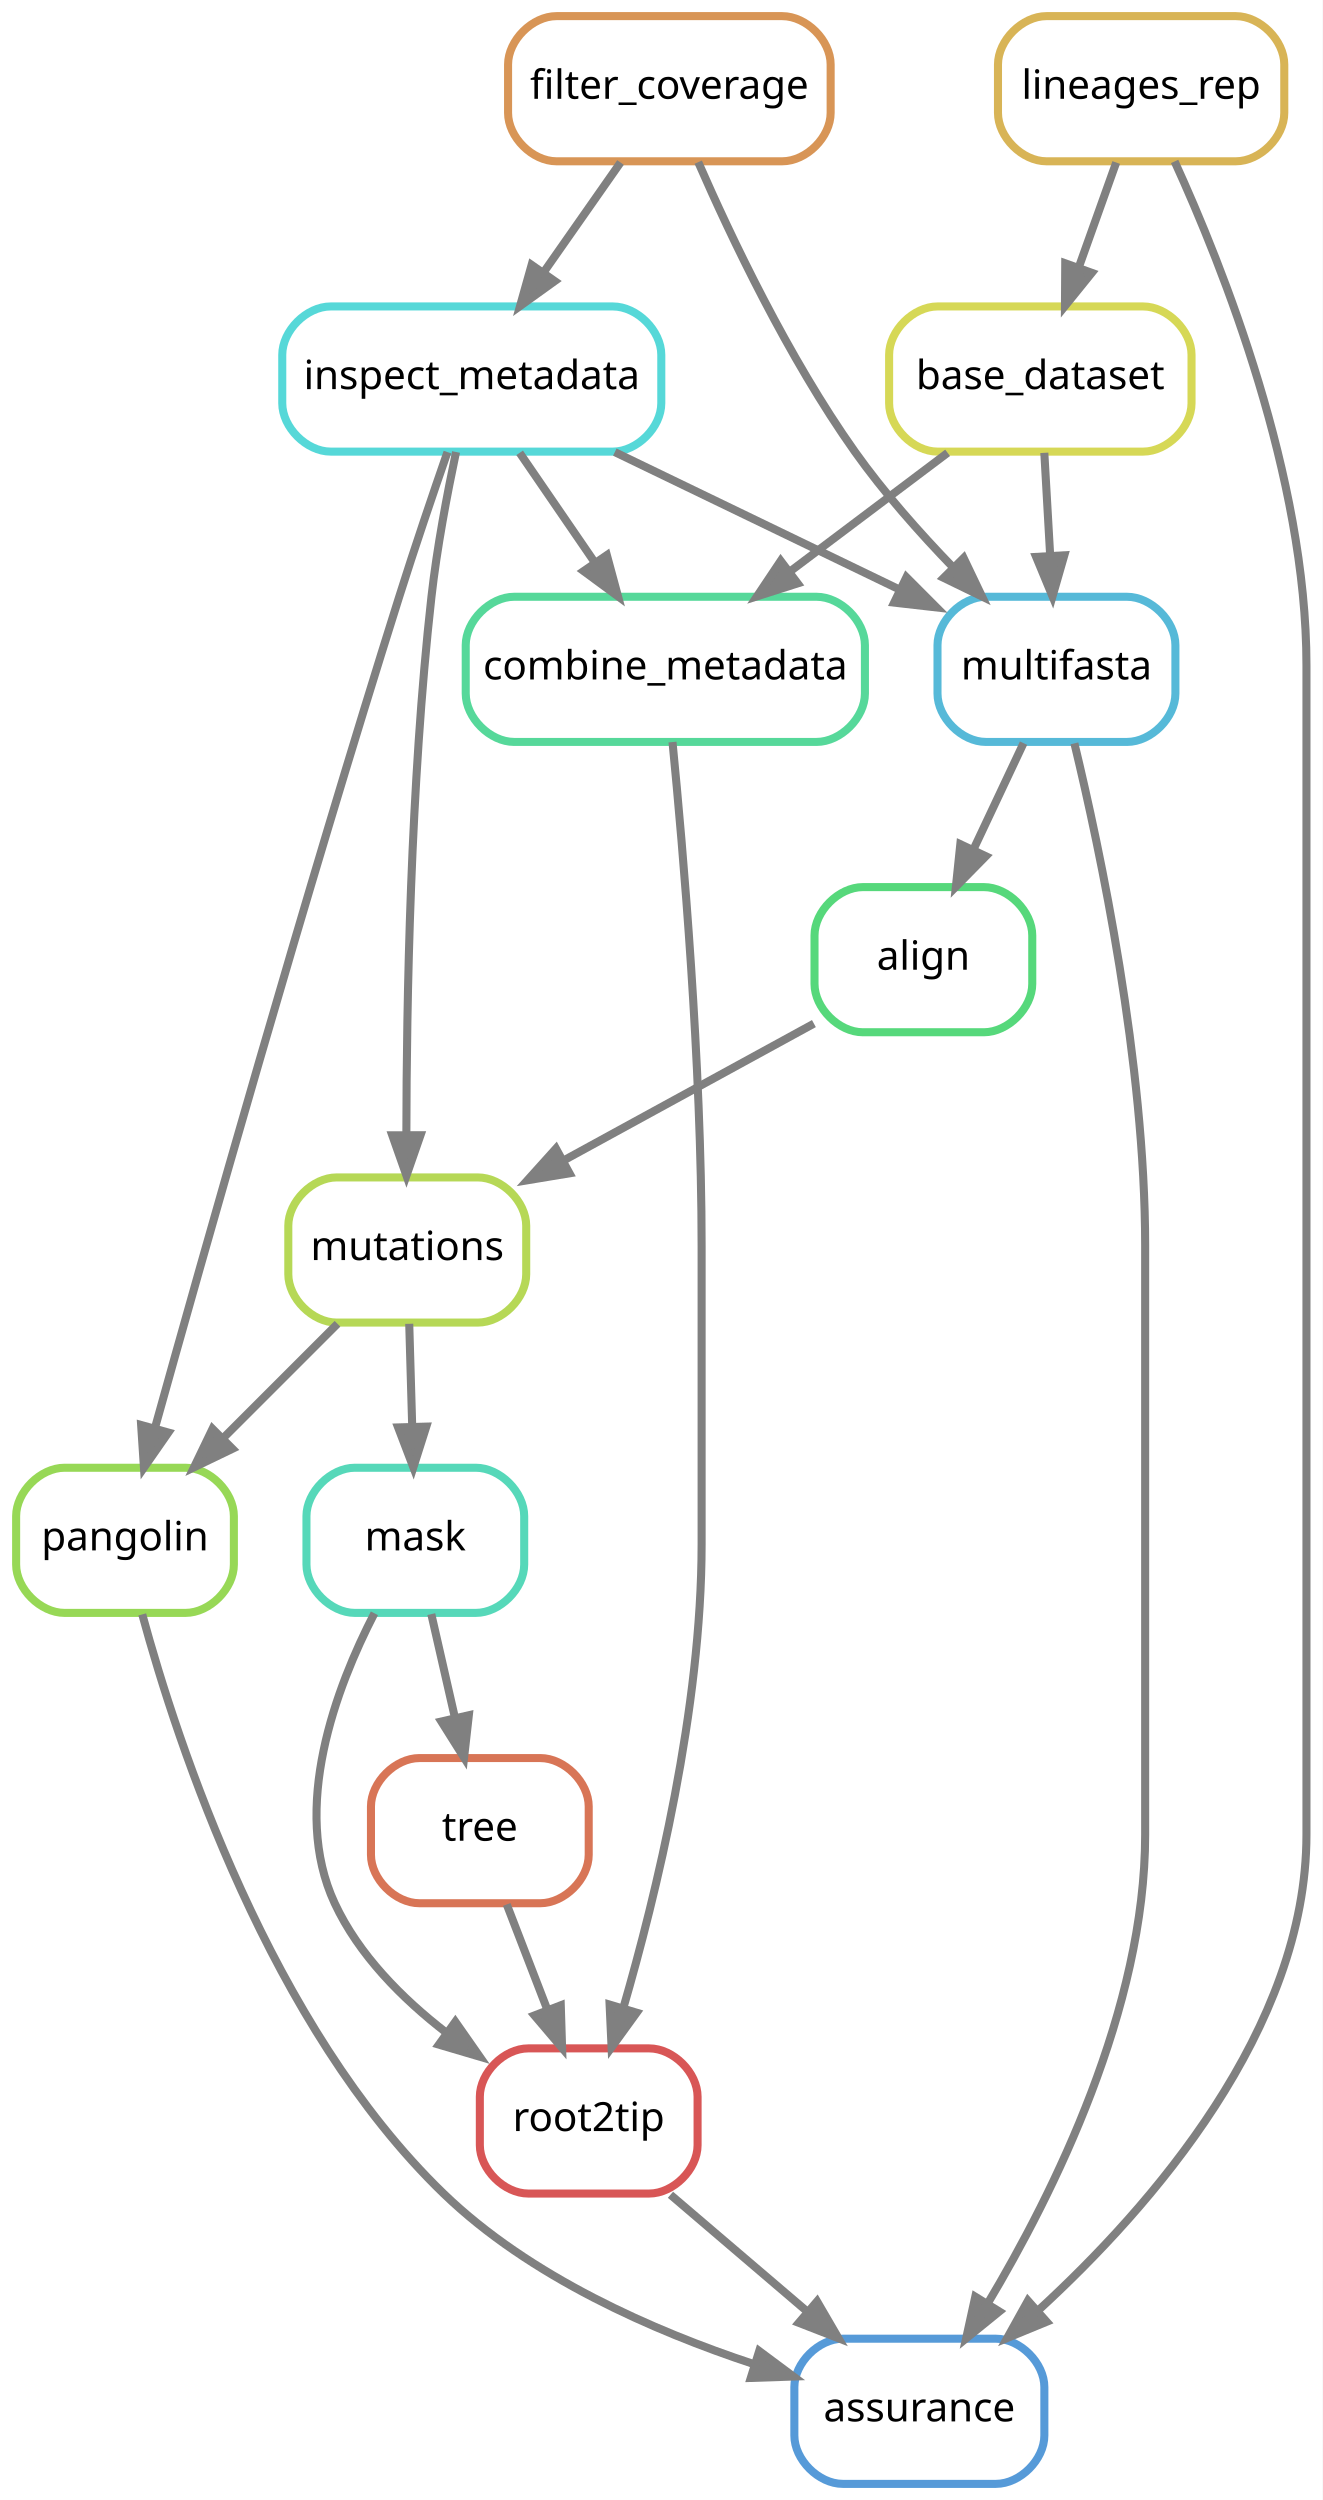
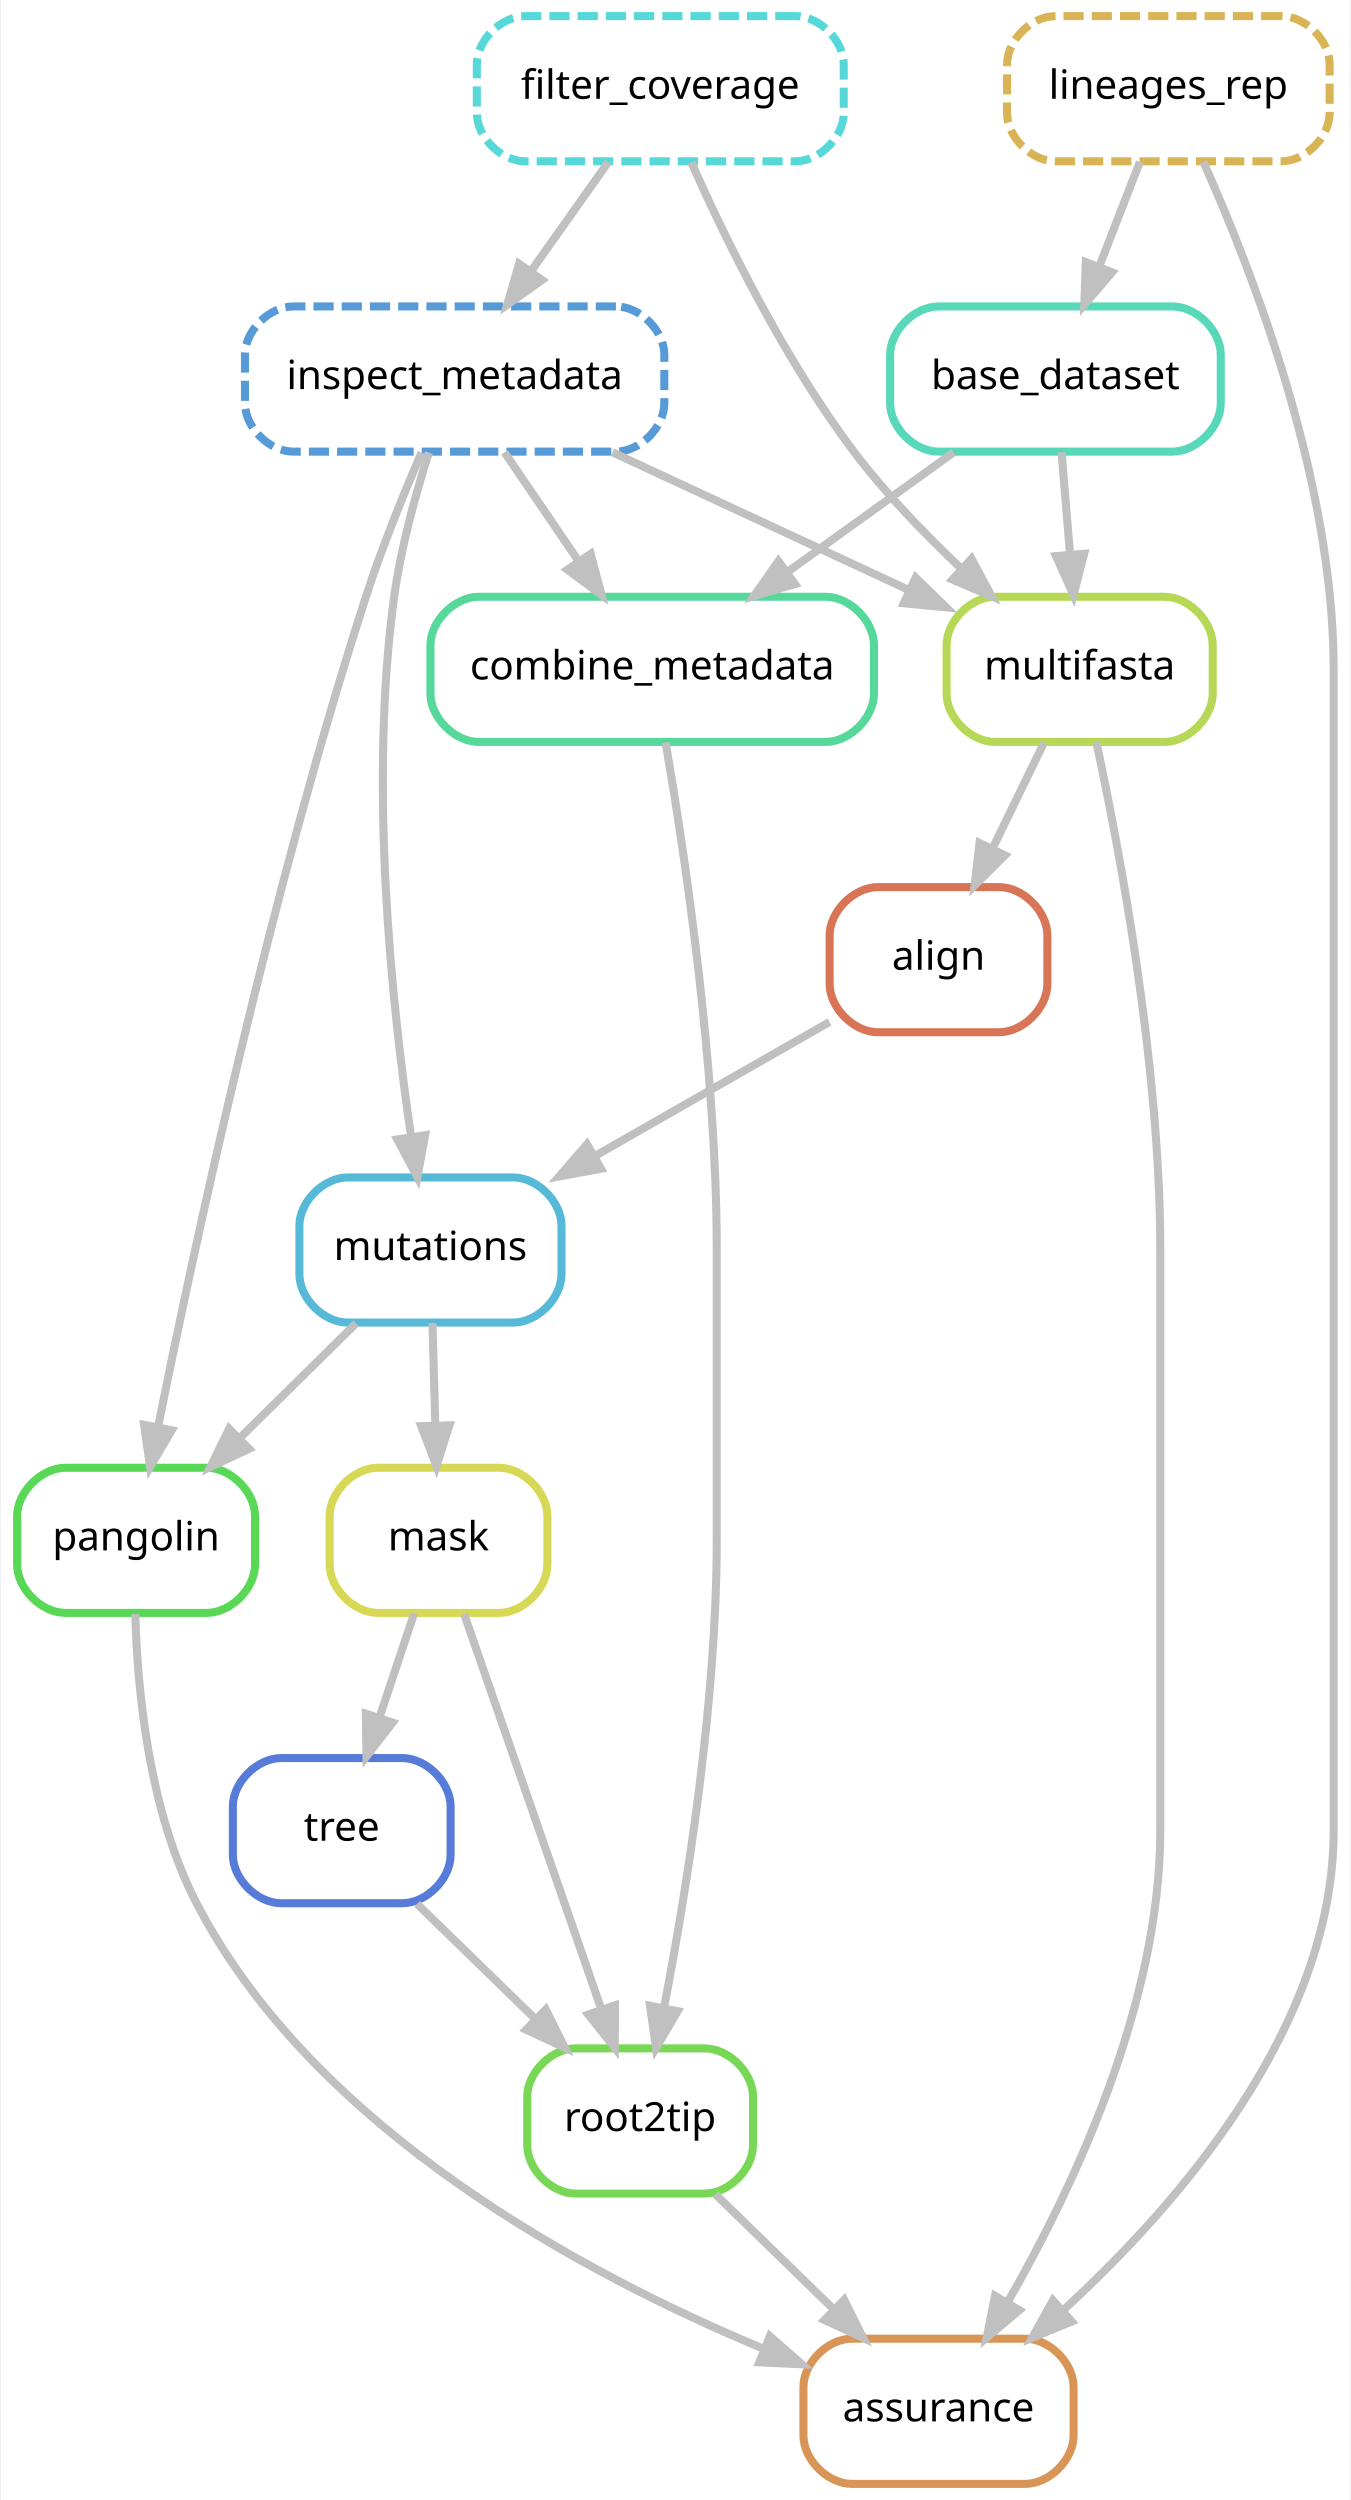
- <svg xmlns="http://www.w3.org/2000/svg" width="328pt" height="620pt" viewBox="0.00 0.00 328.00 620.00">
+ <svg xmlns="http://www.w3.org/2000/svg" width="335pt" height="620pt" viewBox="0.00 0.00 334.50 620.00">
  <g id="graph0" class="graph" transform="scale(1 1) rotate(0) translate(4 616)">
-     <polygon fill="white" stroke="transparent" points="-4,4 -4,-616 324,-616 324,4 -4,4" />
+     <polygon fill="#ffffff" stroke="transparent" points="-4,4 -4,-616 330.5,-616 330.5,4 -4,4" />
    <g id="node1" class="node">
-       <path fill="none" stroke="#569ad8" stroke-width="2" d="M243,-36C243,-36 205,-36 205,-36 199,-36 193,-30 193,-24 193,-24 193,-12 193,-12 193,-6 199,0 205,0 205,0 243,0 243,0 249,0 255,-6 255,-12 255,-12 255,-24 255,-24 255,-30 249,-36 243,-36" />
-       <text text-anchor="middle" x="224" y="-15.5" font-family="sans" font-size="10.00">assurance</text>
+       <path fill="none" stroke="#d89556" stroke-width="2" d="M250,-36C250,-36 207,-36 207,-36 201,-36 195,-30 195,-24 195,-24 195,-12 195,-12 195,-6 201,0 207,0 207,0 250,0 250,0 256,0 262,-6 262,-12 262,-12 262,-24 262,-24 262,-30 256,-36 250,-36" />
+       <text text-anchor="middle" x="228.5" y="-15.5" font-family="sans" font-size="10.00" fill="#000000">assurance</text>
    </g>
    <g id="node2" class="node">
-       <path fill="none" stroke="#97d856" stroke-width="2" d="M42,-252C42,-252 12,-252 12,-252 6,-252 0,-246 0,-240 0,-240 0,-228 0,-228 0,-222 6,-216 12,-216 12,-216 42,-216 42,-216 48,-216 54,-222 54,-228 54,-228 54,-240 54,-240 54,-246 48,-252 42,-252" />
-       <text text-anchor="middle" x="27" y="-231.5" font-family="sans" font-size="10.00">pangolin</text>
+       <path fill="none" stroke="#59d856" stroke-width="2" d="M47,-252C47,-252 12,-252 12,-252 6,-252 0,-246 0,-240 0,-240 0,-228 0,-228 0,-222 6,-216 12,-216 12,-216 47,-216 47,-216 53,-216 59,-222 59,-228 59,-228 59,-240 59,-240 59,-246 53,-252 47,-252" />
+       <text text-anchor="middle" x="29.5" y="-231.5" font-family="sans" font-size="10.00" fill="#000000">pangolin</text>
    </g>
    <g id="edge1" class="edge">
-       <path fill="none" stroke="grey" stroke-width="2" d="M31.28,-215.63C40.07,-183.34 63.02,-113.55 106,-72 127.36,-51.36 158.15,-37.89 182.92,-29.71" />
-       <polygon fill="grey" stroke="grey" stroke-width="2" points="184.28,-32.95 192.78,-26.62 182.19,-26.27 184.28,-32.95" />
+       <path fill="none" stroke="#c0c0c0" stroke-width="2" d="M29.301,-215.721C29.812,-196.767 32.679,-166.777 44.5,-144 73.66,-87.814 140.629,-52 185.215,-33.456" />
+       <polygon fill="#c0c0c0" stroke="#c0c0c0" stroke-width="2" points="186.681,-36.639 194.645,-29.651 184.062,-30.147 186.681,-36.639" />
    </g>
    <g id="node3" class="node">
-       <path fill="none" stroke="#d85656" stroke-width="2" d="M157,-108C157,-108 127,-108 127,-108 121,-108 115,-102 115,-96 115,-96 115,-84 115,-84 115,-78 121,-72 127,-72 127,-72 157,-72 157,-72 163,-72 169,-78 169,-84 169,-84 169,-96 169,-96 169,-102 163,-108 157,-108" />
-       <text text-anchor="middle" x="142" y="-87.5" font-family="sans" font-size="10.00">root2tip</text>
+       <path fill="none" stroke="#d8b456" stroke-width="2" stroke-dasharray="5,2" d="M313.5,-612C313.5,-612 257.5,-612 257.5,-612 251.5,-612 245.5,-606 245.5,-600 245.5,-600 245.5,-588 245.5,-588 245.5,-582 251.5,-576 257.5,-576 257.5,-576 313.5,-576 313.5,-576 319.5,-576 325.5,-582 325.5,-588 325.5,-588 325.5,-600 325.5,-600 325.5,-606 319.5,-612 313.5,-612" />
+       <text text-anchor="middle" x="285.5" y="-591.5" font-family="sans" font-size="10.00" fill="#000000">lineages_rep</text>
    </g>
    <g id="edge2" class="edge">
-       <path fill="none" stroke="grey" stroke-width="2" d="M162.27,-71.7C172.5,-62.97 185.06,-52.24 196.18,-42.75" />
-       <polygon fill="grey" stroke="grey" stroke-width="2" points="198.63,-45.26 203.96,-36.1 194.09,-39.94 198.63,-45.26" />
+       <path fill="none" stroke="#c0c0c0" stroke-width="2" d="M294.195,-575.832C306.23,-548.972 326.5,-496.788 326.5,-450 326.5,-450 326.5,-450 326.5,-162 326.5,-113.627 288.237,-69.483 259.529,-43.17" />
+       <polygon fill="#c0c0c0" stroke="#c0c0c0" stroke-width="2" points="261.524,-40.26 251.725,-36.232 256.873,-45.492 261.524,-40.26" />
+     </g>
+     <g id="node8" class="node">
+       <path fill="none" stroke="#56d8b9" stroke-width="2" d="M286.5,-540C286.5,-540 228.5,-540 228.5,-540 222.5,-540 216.5,-534 216.5,-528 216.5,-528 216.5,-516 216.5,-516 216.5,-510 222.5,-504 228.5,-504 228.5,-504 286.5,-504 286.5,-504 292.5,-504 298.5,-510 298.5,-516 298.5,-516 298.5,-528 298.5,-528 298.5,-534 292.5,-540 286.5,-540" />
+       <text text-anchor="middle" x="257.5" y="-519.5" font-family="sans" font-size="10.00" fill="#000000">base_dataset</text>
+     </g>
+     <g id="edge16" class="edge">
+       <path fill="none" stroke="#c0c0c0" stroke-width="2" d="M278.434,-575.831C275.374,-567.962 271.722,-558.571 268.332,-549.853" />
+       <polygon fill="#c0c0c0" stroke="#c0c0c0" stroke-width="2" points="271.547,-548.465 264.661,-540.413 265.023,-551.002 271.547,-548.465" />
    </g>
    <g id="node4" class="node">
-       <path fill="none" stroke="#d8b456" stroke-width="2" d="M302.5,-612C302.5,-612 255.5,-612 255.5,-612 249.5,-612 243.5,-606 243.5,-600 243.5,-600 243.5,-588 243.5,-588 243.5,-582 249.5,-576 255.5,-576 255.5,-576 302.5,-576 302.5,-576 308.5,-576 314.5,-582 314.5,-588 314.5,-588 314.5,-600 314.5,-600 314.5,-606 308.5,-612 302.5,-612" />
-       <text text-anchor="middle" x="279" y="-591.5" font-family="sans" font-size="10.00">lineages_rep</text>
+       <path fill="none" stroke="#b6d856" stroke-width="2" d="M284.5,-468C284.5,-468 242.5,-468 242.5,-468 236.5,-468 230.5,-462 230.5,-456 230.5,-456 230.5,-444 230.5,-444 230.5,-438 236.5,-432 242.5,-432 242.5,-432 284.5,-432 284.5,-432 290.5,-432 296.5,-438 296.5,-444 296.5,-444 296.5,-456 296.5,-456 296.5,-462 290.5,-468 284.5,-468" />
+       <text text-anchor="middle" x="263.5" y="-447.5" font-family="sans" font-size="10.00" fill="#000000">multifasta</text>
    </g>
    <g id="edge3" class="edge">
-       <path fill="none" stroke="grey" stroke-width="2" d="M287.3,-575.97C299.28,-549.77 320,-497.7 320,-451 320,-451 320,-451 320,-161 320,-112.85 281.66,-68.85 253.44,-42.98" />
-       <polygon fill="grey" stroke="grey" stroke-width="2" points="255.58,-40.2 245.78,-36.17 250.93,-45.43 255.58,-40.2" />
+       <path fill="none" stroke="#c0c0c0" stroke-width="2" d="M267.644,-431.926C273.502,-404.753 283.5,-351.684 283.5,-306 283.5,-306 283.5,-306 283.5,-162 283.5,-118.962 261.795,-73.169 245.655,-45.067" />
+       <polygon fill="#c0c0c0" stroke="#c0c0c0" stroke-width="2" points="248.539,-43.068 240.434,-36.245 242.515,-46.633 248.539,-43.068" />
+     </g>
+     <g id="node13" class="node">
+       <path fill="none" stroke="#d87556" stroke-width="2" d="M243.5,-396C243.5,-396 213.5,-396 213.5,-396 207.5,-396 201.5,-390 201.5,-384 201.5,-384 201.5,-372 201.5,-372 201.5,-366 207.5,-360 213.5,-360 213.5,-360 243.5,-360 243.5,-360 249.5,-360 255.5,-366 255.5,-372 255.5,-372 255.5,-384 255.5,-384 255.5,-390 249.5,-396 243.5,-396" />
+       <text text-anchor="middle" x="228.5" y="-375.5" font-family="sans" font-size="10.00" fill="#000000">align</text>
+     </g>
+     <g id="edge21" class="edge">
+       <path fill="none" stroke="#c0c0c0" stroke-width="2" d="M254.668,-431.831C250.801,-423.877 246.179,-414.369 241.903,-405.572" />
+       <polygon fill="#c0c0c0" stroke="#c0c0c0" stroke-width="2" points="244.971,-403.877 237.451,-396.413 238.675,-406.937 244.971,-403.877" />
+     </g>
+     <g id="node5" class="node">
+       <path fill="none" stroke="#78d856" stroke-width="2" d="M170.5,-108C170.5,-108 138.5,-108 138.5,-108 132.5,-108 126.5,-102 126.5,-96 126.5,-96 126.5,-84 126.5,-84 126.5,-78 132.5,-72 138.5,-72 138.5,-72 170.5,-72 170.5,-72 176.5,-72 182.5,-78 182.5,-84 182.5,-84 182.5,-96 182.5,-96 182.5,-102 176.5,-108 170.5,-108" />
+       <text text-anchor="middle" x="154.5" y="-87.5" font-family="sans" font-size="10.00" fill="#000000">root2tip</text>
+     </g>
+     <g id="edge4" class="edge">
+       <path fill="none" stroke="#c0c0c0" stroke-width="2" d="M173.173,-71.831C182.025,-63.219 192.749,-52.785 202.389,-43.405" />
+       <polygon fill="#c0c0c0" stroke="#c0c0c0" stroke-width="2" points="205.106,-45.645 209.833,-36.163 200.225,-40.628 205.106,-45.645" />
+     </g>
+     <g id="node6" class="node">
+       <path fill="none" stroke="#56b9d8" stroke-width="2" d="M123,-324C123,-324 82,-324 82,-324 76,-324 70,-318 70,-312 70,-312 70,-300 70,-300 70,-294 76,-288 82,-288 82,-288 123,-288 123,-288 129,-288 135,-294 135,-300 135,-300 135,-312 135,-312 135,-318 129,-324 123,-324" />
+       <text text-anchor="middle" x="102.5" y="-303.5" font-family="sans" font-size="10.00" fill="#000000">mutations</text>
+     </g>
+     <g id="edge5" class="edge">
+       <path fill="none" stroke="#c0c0c0" stroke-width="2" d="M84.079,-287.831C75.347,-279.219 64.768,-268.785 55.258,-259.405" />
+       <polygon fill="#c0c0c0" stroke="#c0c0c0" stroke-width="2" points="57.492,-256.693 47.915,-252.163 52.577,-261.677 57.492,-256.693" />
+     </g>
+     <g id="node10" class="node">
+       <path fill="none" stroke="#d6d856" stroke-width="2" d="M119.5,-252C119.5,-252 89.5,-252 89.5,-252 83.5,-252 77.5,-246 77.5,-240 77.5,-240 77.5,-228 77.5,-228 77.5,-222 83.5,-216 89.5,-216 89.5,-216 119.5,-216 119.5,-216 125.5,-216 131.5,-222 131.5,-228 131.5,-228 131.5,-240 131.5,-240 131.5,-246 125.5,-252 119.5,-252" />
+       <text text-anchor="middle" x="104.5" y="-231.5" font-family="sans" font-size="10.00" fill="#000000">mask</text>
+     </g>
+     <g id="edge17" class="edge">
+       <path fill="none" stroke="#c0c0c0" stroke-width="2" d="M103.005,-287.831C103.219,-280.131 103.473,-270.974 103.711,-262.417" />
+       <polygon fill="#c0c0c0" stroke="#c0c0c0" stroke-width="2" points="107.209,-262.507 103.989,-252.413 100.212,-262.312 107.209,-262.507" />
+     </g>
+     <g id="node7" class="node">
+       <path fill="none" stroke="#569ad8" stroke-width="2" stroke-dasharray="5,2" d="M148.5,-540C148.5,-540 68.5,-540 68.5,-540 62.5,-540 56.5,-534 56.5,-528 56.5,-528 56.5,-516 56.5,-516 56.5,-510 62.5,-504 68.5,-504 68.5,-504 148.5,-504 148.5,-504 154.5,-504 160.5,-510 160.5,-516 160.5,-516 160.5,-528 160.5,-528 160.5,-534 154.5,-540 148.5,-540" />
+       <text text-anchor="middle" x="108.5" y="-519.5" font-family="sans" font-size="10.00" fill="#000000">inspect_metadata</text>
+     </g>
+     <g id="edge6" class="edge">
+       <path fill="none" stroke="#c0c0c0" stroke-width="2" d="M100.28,-503.756C95.817,-493.407 90.426,-480.136 86.5,-468 62.897,-395.047 43.861,-306.539 34.96,-262.195" />
+       <polygon fill="#c0c0c0" stroke="#c0c0c0" stroke-width="2" points="38.348,-261.288 32.968,-252.161 31.482,-262.651 38.348,-261.288" />
+     </g>
+     <g id="edge8" class="edge">
+       <path fill="none" stroke="#c0c0c0" stroke-width="2" d="M147.613,-503.831C170.077,-493.396 198.299,-480.287 221.267,-469.618" />
+       <polygon fill="#c0c0c0" stroke="#c0c0c0" stroke-width="2" points="222.838,-472.747 230.433,-465.36 219.889,-466.399 222.838,-472.747" />
+     </g>
+     <g id="edge13" class="edge">
+       <path fill="none" stroke="#c0c0c0" stroke-width="2" d="M102.105,-503.765C98.815,-493.419 95.156,-480.147 93.5,-468 87.142,-421.359 92.92,-366.58 97.699,-334.162" />
+       <polygon fill="#c0c0c0" stroke="#c0c0c0" stroke-width="2" points="101.19,-334.487 99.262,-324.069 94.272,-333.415 101.19,-334.487" />
+     </g>
+     <g id="node12" class="node">
+       <path fill="none" stroke="#56d89a" stroke-width="2" d="M200.5,-468C200.5,-468 114.5,-468 114.5,-468 108.5,-468 102.5,-462 102.5,-456 102.5,-456 102.5,-444 102.5,-444 102.5,-438 108.5,-432 114.5,-432 114.5,-432 200.5,-432 200.5,-432 206.5,-432 212.5,-438 212.5,-444 212.5,-444 212.5,-456 212.5,-456 212.5,-462 206.5,-468 200.5,-468" />
+       <text text-anchor="middle" x="157.5" y="-447.5" font-family="sans" font-size="10.00" fill="#000000">combine_metadata</text>
+     </g>
+     <g id="edge20" class="edge">
+       <path fill="none" stroke="#c0c0c0" stroke-width="2" d="M120.865,-503.831C126.451,-495.623 133.163,-485.761 139.307,-476.732" />
+       <polygon fill="#c0c0c0" stroke="#c0c0c0" stroke-width="2" points="142.236,-478.65 144.969,-468.413 136.449,-474.711 142.236,-478.65" />
+     </g>
+     <g id="edge7" class="edge">
+       <path fill="none" stroke="#c0c0c0" stroke-width="2" d="M259.014,-503.831C259.656,-496.131 260.419,-486.974 261.132,-478.417" />
+       <polygon fill="#c0c0c0" stroke="#c0c0c0" stroke-width="2" points="264.623,-478.669 261.966,-468.413 257.647,-478.088 264.623,-478.669" />
+     </g>
+     <g id="edge19" class="edge">
+       <path fill="none" stroke="#c0c0c0" stroke-width="2" d="M232.266,-503.831C219.712,-494.793 204.372,-483.748 190.861,-474.02" />
+       <polygon fill="#c0c0c0" stroke="#c0c0c0" stroke-width="2" points="192.887,-471.166 182.726,-468.163 188.796,-476.846 192.887,-471.166" />
+     </g>
+     <g id="node9" class="node">
+       <path fill="none" stroke="#56d8d8" stroke-width="2" stroke-dasharray="5,2" d="M193,-612C193,-612 126,-612 126,-612 120,-612 114,-606 114,-600 114,-600 114,-588 114,-588 114,-582 120,-576 126,-576 126,-576 193,-576 193,-576 199,-576 205,-582 205,-588 205,-588 205,-600 205,-600 205,-606 199,-612 193,-612" />
+       <text text-anchor="middle" x="159.5" y="-591.5" font-family="sans" font-size="10.00" fill="#000000">filter_coverage</text>
+     </g>
+     <g id="edge9" class="edge">
+       <path fill="none" stroke="#c0c0c0" stroke-width="2" d="M167.17,-575.768C175.583,-556.853 190.213,-526.894 207.5,-504 215.257,-493.727 225.001,-483.618 234.177,-474.975" />
+       <polygon fill="#c0c0c0" stroke="#c0c0c0" stroke-width="2" points="236.685,-477.424 241.694,-468.089 231.956,-472.263 236.685,-477.424" />
+     </g>
+     <g id="edge15" class="edge">
+       <path fill="none" stroke="#c0c0c0" stroke-width="2" d="M146.631,-575.831C140.816,-567.623 133.83,-557.761 127.435,-548.732" />
+       <polygon fill="#c0c0c0" stroke="#c0c0c0" stroke-width="2" points="130.179,-546.551 121.543,-540.413 124.467,-550.597 130.179,-546.551" />
+     </g>
+     <g id="edge10" class="edge">
+       <path fill="none" stroke="#c0c0c0" stroke-width="2" d="M110.832,-215.762C119.436,-190.985 134.892,-146.471 144.919,-117.594" />
+       <polygon fill="#c0c0c0" stroke="#c0c0c0" stroke-width="2" points="148.245,-118.684 148.219,-108.09 141.632,-116.388 148.245,-118.684" />
    </g>
    <g id="node11" class="node">
-       <path fill="none" stroke="#d6d856" stroke-width="2" d="M279.5,-540C279.5,-540 228.5,-540 228.5,-540 222.5,-540 216.5,-534 216.5,-528 216.5,-528 216.5,-516 216.5,-516 216.5,-510 222.5,-504 228.5,-504 228.5,-504 279.5,-504 279.5,-504 285.5,-504 291.5,-510 291.5,-516 291.5,-516 291.5,-528 291.5,-528 291.5,-534 285.5,-540 279.5,-540" />
-       <text text-anchor="middle" x="254" y="-519.5" font-family="sans" font-size="10.00">base_dataset</text>
+       <path fill="none" stroke="#567bd8" stroke-width="2" d="M95.5,-180C95.5,-180 65.5,-180 65.5,-180 59.5,-180 53.5,-174 53.5,-168 53.5,-168 53.5,-156 53.5,-156 53.5,-150 59.5,-144 65.5,-144 65.5,-144 95.5,-144 95.5,-144 101.5,-144 107.5,-150 107.5,-156 107.5,-156 107.5,-168 107.5,-168 107.5,-174 101.5,-180 95.5,-180" />
+       <text text-anchor="middle" x="80.5" y="-159.5" font-family="sans" font-size="10.00" fill="#000000">tree</text>
    </g>
-     <g id="edge20" class="edge">
-       <path fill="none" stroke="grey" stroke-width="2" d="M272.82,-575.7C270,-567.81 266.61,-558.3 263.48,-549.55" />
-       <polygon fill="grey" stroke="grey" stroke-width="2" points="266.77,-548.34 260.11,-540.1 260.18,-550.7 266.77,-548.34" />
+     <g id="edge18" class="edge">
+       <path fill="none" stroke="#c0c0c0" stroke-width="2" d="M98.444,-215.831C95.849,-208.046 92.758,-198.773 89.878,-190.135" />
+       <polygon fill="#c0c0c0" stroke="#c0c0c0" stroke-width="2" points="93.121,-188.793 86.638,-180.413 86.48,-191.007 93.121,-188.793" />
    </g>
-     <g id="node5" class="node">
-       <path fill="none" stroke="#56b9d8" stroke-width="2" d="M275.5,-468C275.5,-468 240.5,-468 240.5,-468 234.5,-468 228.5,-462 228.5,-456 228.5,-456 228.5,-444 228.5,-444 228.5,-438 234.5,-432 240.5,-432 240.5,-432 275.5,-432 275.5,-432 281.5,-432 287.5,-438 287.5,-444 287.5,-444 287.5,-456 287.5,-456 287.5,-462 281.5,-468 275.5,-468" />
-       <text text-anchor="middle" x="258" y="-447.5" font-family="sans" font-size="10.00">multifasta</text>
-     </g>
-     <g id="edge4" class="edge">
-       <path fill="none" stroke="grey" stroke-width="2" d="M262.45,-431.65C268.88,-405.02 280,-352.4 280,-307 280,-307 280,-307 280,-161 280,-117.91 257.4,-72.26 240.92,-44.7" />
-       <polygon fill="grey" stroke="grey" stroke-width="2" points="243.83,-42.75 235.6,-36.07 237.87,-46.42 243.83,-42.75" />
-     </g>
-     <g id="node13" class="node">
-       <path fill="none" stroke="#56d87b" stroke-width="2" d="M240,-396C240,-396 210,-396 210,-396 204,-396 198,-390 198,-384 198,-384 198,-372 198,-372 198,-366 204,-360 210,-360 210,-360 240,-360 240,-360 246,-360 252,-366 252,-372 252,-372 252,-384 252,-384 252,-390 246,-396 240,-396" />
-       <text text-anchor="middle" x="225" y="-375.5" font-family="sans" font-size="10.00">align</text>
-     </g>
-     <g id="edge21" class="edge">
-       <path fill="none" stroke="grey" stroke-width="2" d="M249.84,-431.7C246.09,-423.73 241.55,-414.1 237.38,-405.26" />
-       <polygon fill="grey" stroke="grey" stroke-width="2" points="240.49,-403.66 233.06,-396.1 234.16,-406.64 240.49,-403.66" />
-     </g>
-     <g id="node6" class="node">
-       <path fill="none" stroke="#b6d856" stroke-width="2" d="M114.5,-324C114.5,-324 79.5,-324 79.5,-324 73.5,-324 67.5,-318 67.5,-312 67.5,-312 67.5,-300 67.5,-300 67.5,-294 73.5,-288 79.5,-288 79.5,-288 114.5,-288 114.5,-288 120.5,-288 126.5,-294 126.5,-300 126.5,-300 126.5,-312 126.5,-312 126.5,-318 120.5,-324 114.5,-324" />
-       <text text-anchor="middle" x="97" y="-303.5" font-family="sans" font-size="10.00">mutations</text>
-     </g>
-     <g id="edge5" class="edge">
-       <path fill="none" stroke="grey" stroke-width="2" d="M79.7,-287.7C71.14,-279.14 60.66,-268.66 51.3,-259.3" />
-       <polygon fill="grey" stroke="grey" stroke-width="2" points="53.65,-256.7 44.1,-252.1 48.7,-261.65 53.65,-256.7" />
-     </g>
-     <g id="node9" class="node">
-       <path fill="none" stroke="#56d8b9" stroke-width="2" d="M114,-252C114,-252 84,-252 84,-252 78,-252 72,-246 72,-240 72,-240 72,-228 72,-228 72,-222 78,-216 84,-216 84,-216 114,-216 114,-216 120,-216 126,-222 126,-228 126,-228 126,-240 126,-240 126,-246 120,-252 114,-252" />
-       <text text-anchor="middle" x="99" y="-231.5" font-family="sans" font-size="10.00">mask</text>
-     </g>
-     <g id="edge17" class="edge">
-       <path fill="none" stroke="grey" stroke-width="2" d="M97.49,-287.7C97.71,-279.98 97.98,-270.71 98.23,-262.11" />
-       <polygon fill="grey" stroke="grey" stroke-width="2" points="101.72,-262.2 98.51,-252.1 94.73,-262 101.72,-262.2" />
-     </g>
-     <g id="node7" class="node">
-       <path fill="none" stroke="#56d8d8" stroke-width="2" d="M148,-540C148,-540 78,-540 78,-540 72,-540 66,-534 66,-528 66,-528 66,-516 66,-516 66,-510 72,-504 78,-504 78,-504 148,-504 148,-504 154,-504 160,-510 160,-516 160,-516 160,-528 160,-528 160,-534 154,-540 148,-540" />
-       <text text-anchor="middle" x="113" y="-519.5" font-family="sans" font-size="10.00">inspect_metadata</text>
-     </g>
-     <g id="edge6" class="edge">
-       <path fill="none" stroke="grey" stroke-width="2" d="M106.97,-503.88C103.38,-493.53 98.8,-480.05 95,-468 71.57,-393.75 46.54,-305.31 34.42,-261.84" />
-       <polygon fill="grey" stroke="grey" stroke-width="2" points="37.75,-260.73 31.7,-252.03 31,-262.6 37.75,-260.73" />
+     <g id="edge11" class="edge">
+       <path fill="none" stroke="#c0c0c0" stroke-width="2" d="M99.173,-143.831C108.025,-135.219 118.749,-124.785 128.389,-115.405" />
+       <polygon fill="#c0c0c0" stroke="#c0c0c0" stroke-width="2" points="131.106,-117.645 135.833,-108.163 126.225,-112.628 131.106,-117.645" />
    </g>
    <g id="edge12" class="edge">
-       <path fill="none" stroke="grey" stroke-width="2" d="M148.47,-503.88C169.89,-493.53 197.21,-480.35 219.2,-469.73" />
-       <polygon fill="grey" stroke="grey" stroke-width="2" points="220.79,-472.85 228.27,-465.35 217.74,-466.55 220.79,-472.85" />
+       <path fill="none" stroke="#c0c0c0" stroke-width="2" d="M160.815,-431.886C165.502,-404.661 173.5,-351.529 173.5,-306 173.5,-306 173.5,-306 173.5,-234 173.5,-193.528 166.032,-147.204 160.46,-118.272" />
+       <polygon fill="#c0c0c0" stroke="#c0c0c0" stroke-width="2" points="163.818,-117.211 158.437,-108.084 156.952,-118.575 163.818,-117.211" />
    </g>
    <g id="edge14" class="edge">
-       <path fill="none" stroke="grey" stroke-width="2" d="M109.1,-503.91C106.92,-493.58 104.36,-480.1 103,-468 97.78,-421.5 96.82,-367.03 96.78,-334.86" />
-       <polygon fill="grey" stroke="grey" stroke-width="2" points="100.28,-334.46 96.8,-324.46 93.28,-334.45 100.28,-334.46" />
-     </g>
-     <g id="node10" class="node">
-       <path fill="none" stroke="#56d89a" stroke-width="2" d="M198.5,-468C198.5,-468 123.5,-468 123.5,-468 117.5,-468 111.5,-462 111.5,-456 111.5,-456 111.5,-444 111.5,-444 111.5,-438 117.5,-432 123.5,-432 123.5,-432 198.5,-432 198.5,-432 204.5,-432 210.5,-438 210.5,-444 210.5,-444 210.5,-456 210.5,-456 210.5,-462 204.5,-468 198.5,-468" />
-       <text text-anchor="middle" x="161" y="-447.5" font-family="sans" font-size="10.00">combine_metadata</text>
-     </g>
-     <g id="edge19" class="edge">
-       <path fill="none" stroke="grey" stroke-width="2" d="M124.87,-503.7C130.5,-495.47 137.35,-485.48 143.57,-476.42" />
-       <polygon fill="grey" stroke="grey" stroke-width="2" points="146.5,-478.33 149.27,-468.1 140.73,-474.37 146.5,-478.33" />
-     </g>
-     <g id="node8" class="node">
-       <path fill="none" stroke="#d87556" stroke-width="2" d="M130,-180C130,-180 100,-180 100,-180 94,-180 88,-174 88,-168 88,-168 88,-156 88,-156 88,-150 94,-144 100,-144 100,-144 130,-144 130,-144 136,-144 142,-150 142,-156 142,-156 142,-168 142,-168 142,-174 136,-180 130,-180" />
-       <text text-anchor="middle" x="115" y="-159.5" font-family="sans" font-size="10.00">tree</text>
-     </g>
-     <g id="edge7" class="edge">
-       <path fill="none" stroke="grey" stroke-width="2" d="M121.67,-143.7C124.71,-135.81 128.38,-126.3 131.76,-117.55" />
-       <polygon fill="grey" stroke="grey" stroke-width="2" points="135.07,-118.69 135.4,-108.1 128.54,-116.17 135.07,-118.69" />
-     </g>
-     <g id="edge8" class="edge">
-       <path fill="none" stroke="grey" stroke-width="2" d="M88.86,-215.9C79.33,-197.45 68.04,-167.55 79,-144 84.96,-131.2 95.71,-120.38 106.65,-111.93" />
-       <polygon fill="grey" stroke="grey" stroke-width="2" points="108.92,-114.61 114.99,-105.93 104.83,-108.93 108.92,-114.61" />
-     </g>
-     <g id="edge16" class="edge">
-       <path fill="none" stroke="grey" stroke-width="2" d="M102.96,-215.7C104.72,-207.98 106.84,-198.71 108.8,-190.11" />
-       <polygon fill="grey" stroke="grey" stroke-width="2" points="112.27,-190.63 111.09,-180.1 105.45,-189.07 112.27,-190.63" />
-     </g>
-     <g id="edge9" class="edge">
-       <path fill="none" stroke="grey" stroke-width="2" d="M162.78,-431.97C165.4,-405.34 170,-352.21 170,-307 170,-307 170,-307 170,-233 170,-192.27 158.77,-146.19 150.54,-117.86" />
-       <polygon fill="grey" stroke="grey" stroke-width="2" points="153.89,-116.85 147.67,-108.27 147.18,-118.86 153.89,-116.85" />
-     </g>
-     <g id="edge10" class="edge">
-       <path fill="none" stroke="grey" stroke-width="2" d="M254.99,-503.7C255.43,-495.98 255.96,-486.71 256.45,-478.11" />
-       <polygon fill="grey" stroke="grey" stroke-width="2" points="259.95,-478.29 257.02,-468.1 252.96,-477.89 259.95,-478.29" />
-     </g>
-     <g id="edge18" class="edge">
-       <path fill="none" stroke="grey" stroke-width="2" d="M231.01,-503.7C219.19,-494.8 204.61,-483.82 191.82,-474.2" />
-       <polygon fill="grey" stroke="grey" stroke-width="2" points="193.82,-471.32 183.72,-468.1 189.61,-476.91 193.82,-471.32" />
-     </g>
-     <g id="node12" class="node">
-       <path fill="none" stroke="#d89556" stroke-width="2" d="M190,-612C190,-612 134,-612 134,-612 128,-612 122,-606 122,-600 122,-600 122,-588 122,-588 122,-582 128,-576 134,-576 134,-576 190,-576 190,-576 196,-576 202,-582 202,-588 202,-588 202,-600 202,-600 202,-606 196,-612 190,-612" />
-       <text text-anchor="middle" x="162" y="-591.5" font-family="sans" font-size="10.00">filter_coverage</text>
-     </g>
-     <g id="edge11" class="edge">
-       <path fill="none" stroke="grey" stroke-width="2" d="M169.16,-575.79C177.26,-557.25 191.5,-527.27 208,-504 215.13,-493.94 224.08,-483.86 232.42,-475.23" />
-       <polygon fill="grey" stroke="grey" stroke-width="2" points="234.98,-477.62 239.55,-468.06 230.02,-472.69 234.98,-477.62" />
-     </g>
-     <g id="edge15" class="edge">
-       <path fill="none" stroke="grey" stroke-width="2" d="M149.89,-575.7C144.13,-567.47 137.14,-557.48 130.79,-548.42" />
-       <polygon fill="grey" stroke="grey" stroke-width="2" points="133.58,-546.29 124.97,-540.1 127.84,-550.3 133.58,-546.29" />
-     </g>
-     <g id="edge13" class="edge">
-       <path fill="none" stroke="grey" stroke-width="2" d="M197.85,-362.15C179.78,-352.27 155.76,-339.13 135.69,-328.16" />
-       <polygon fill="grey" stroke="grey" stroke-width="2" points="137.24,-325.02 126.79,-323.29 133.88,-331.16 137.24,-325.02" />
+       <path fill="none" stroke="#c0c0c0" stroke-width="2" d="M201.47,-362.554C184.49,-352.852 162.269,-340.154 143.185,-329.248" />
+       <polygon fill="#c0c0c0" stroke="#c0c0c0" stroke-width="2" points="144.806,-326.144 134.387,-324.221 141.333,-332.221 144.806,-326.144" />
    </g>
  </g>
</svg>
